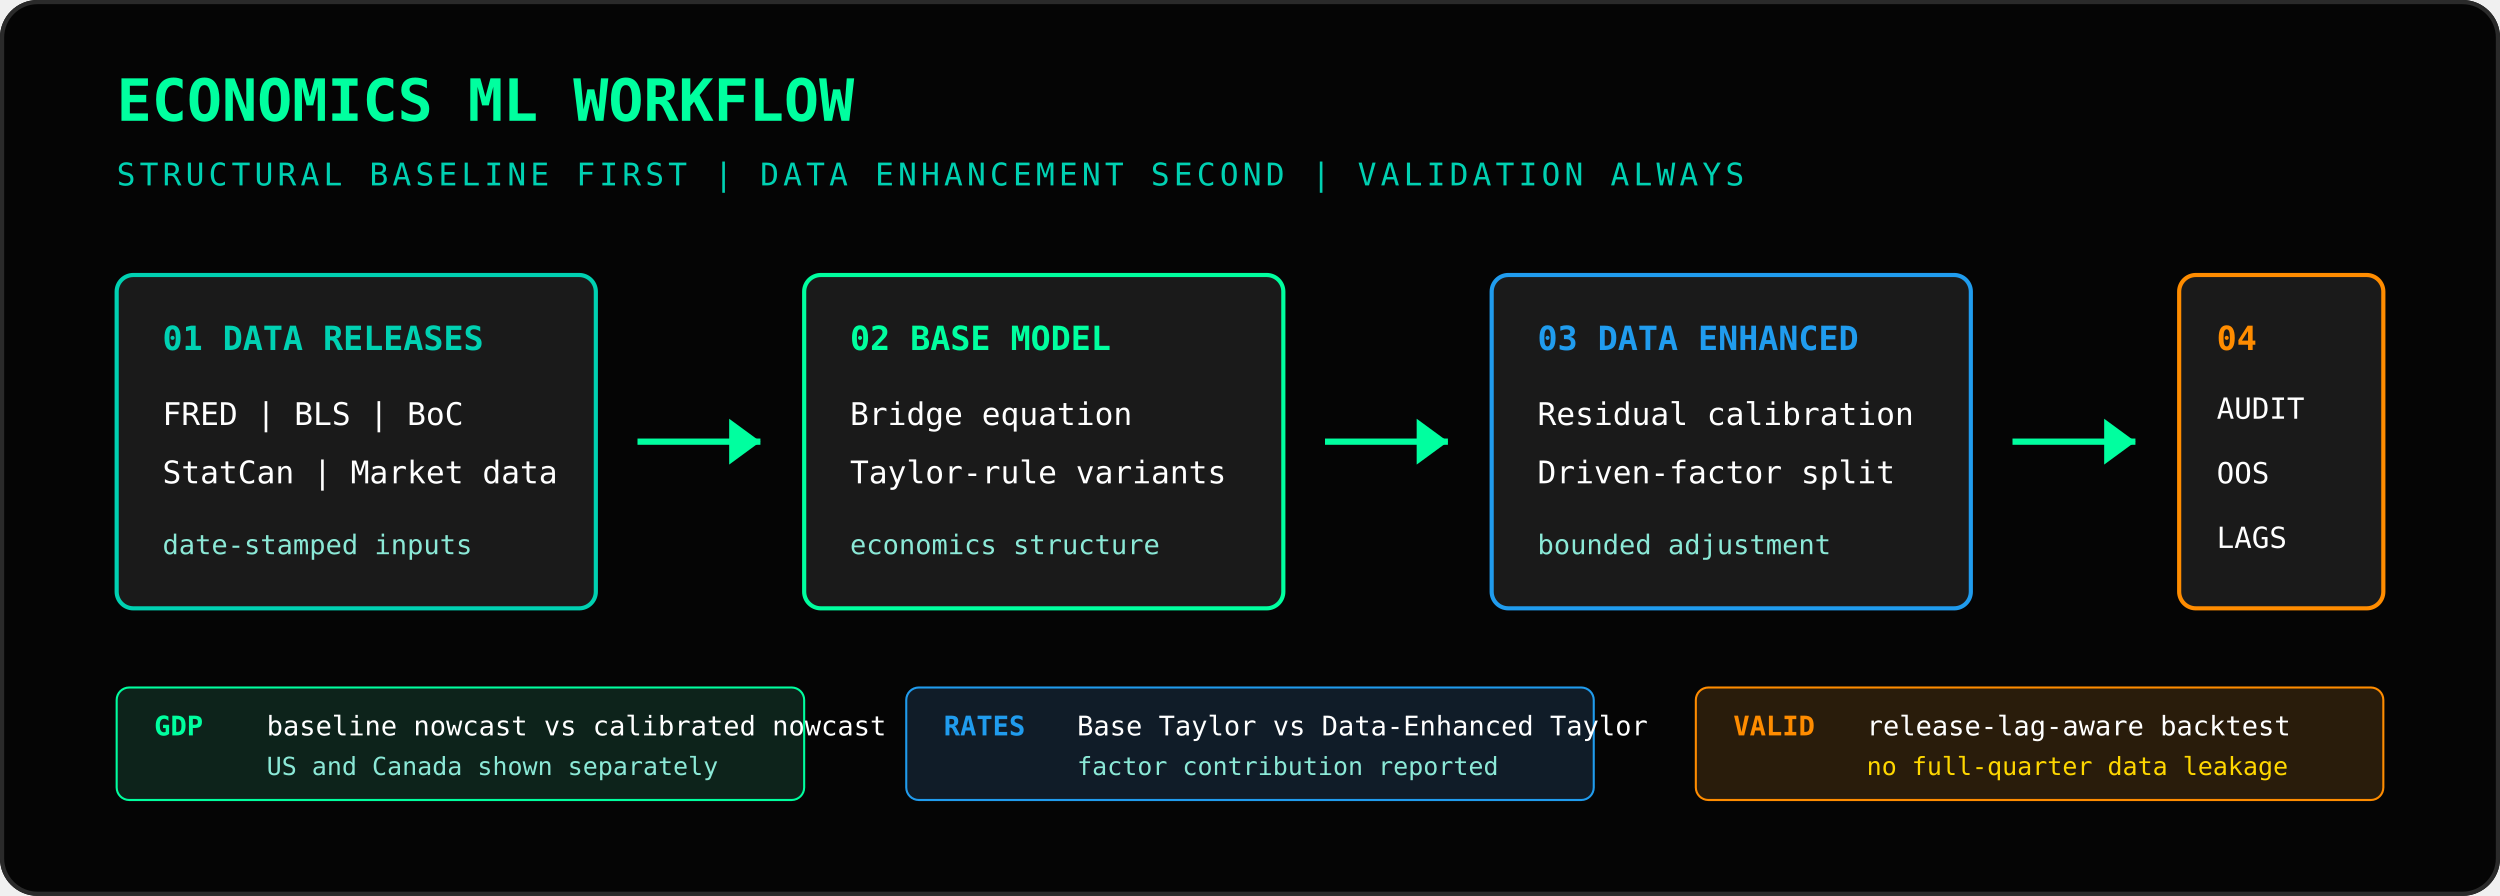
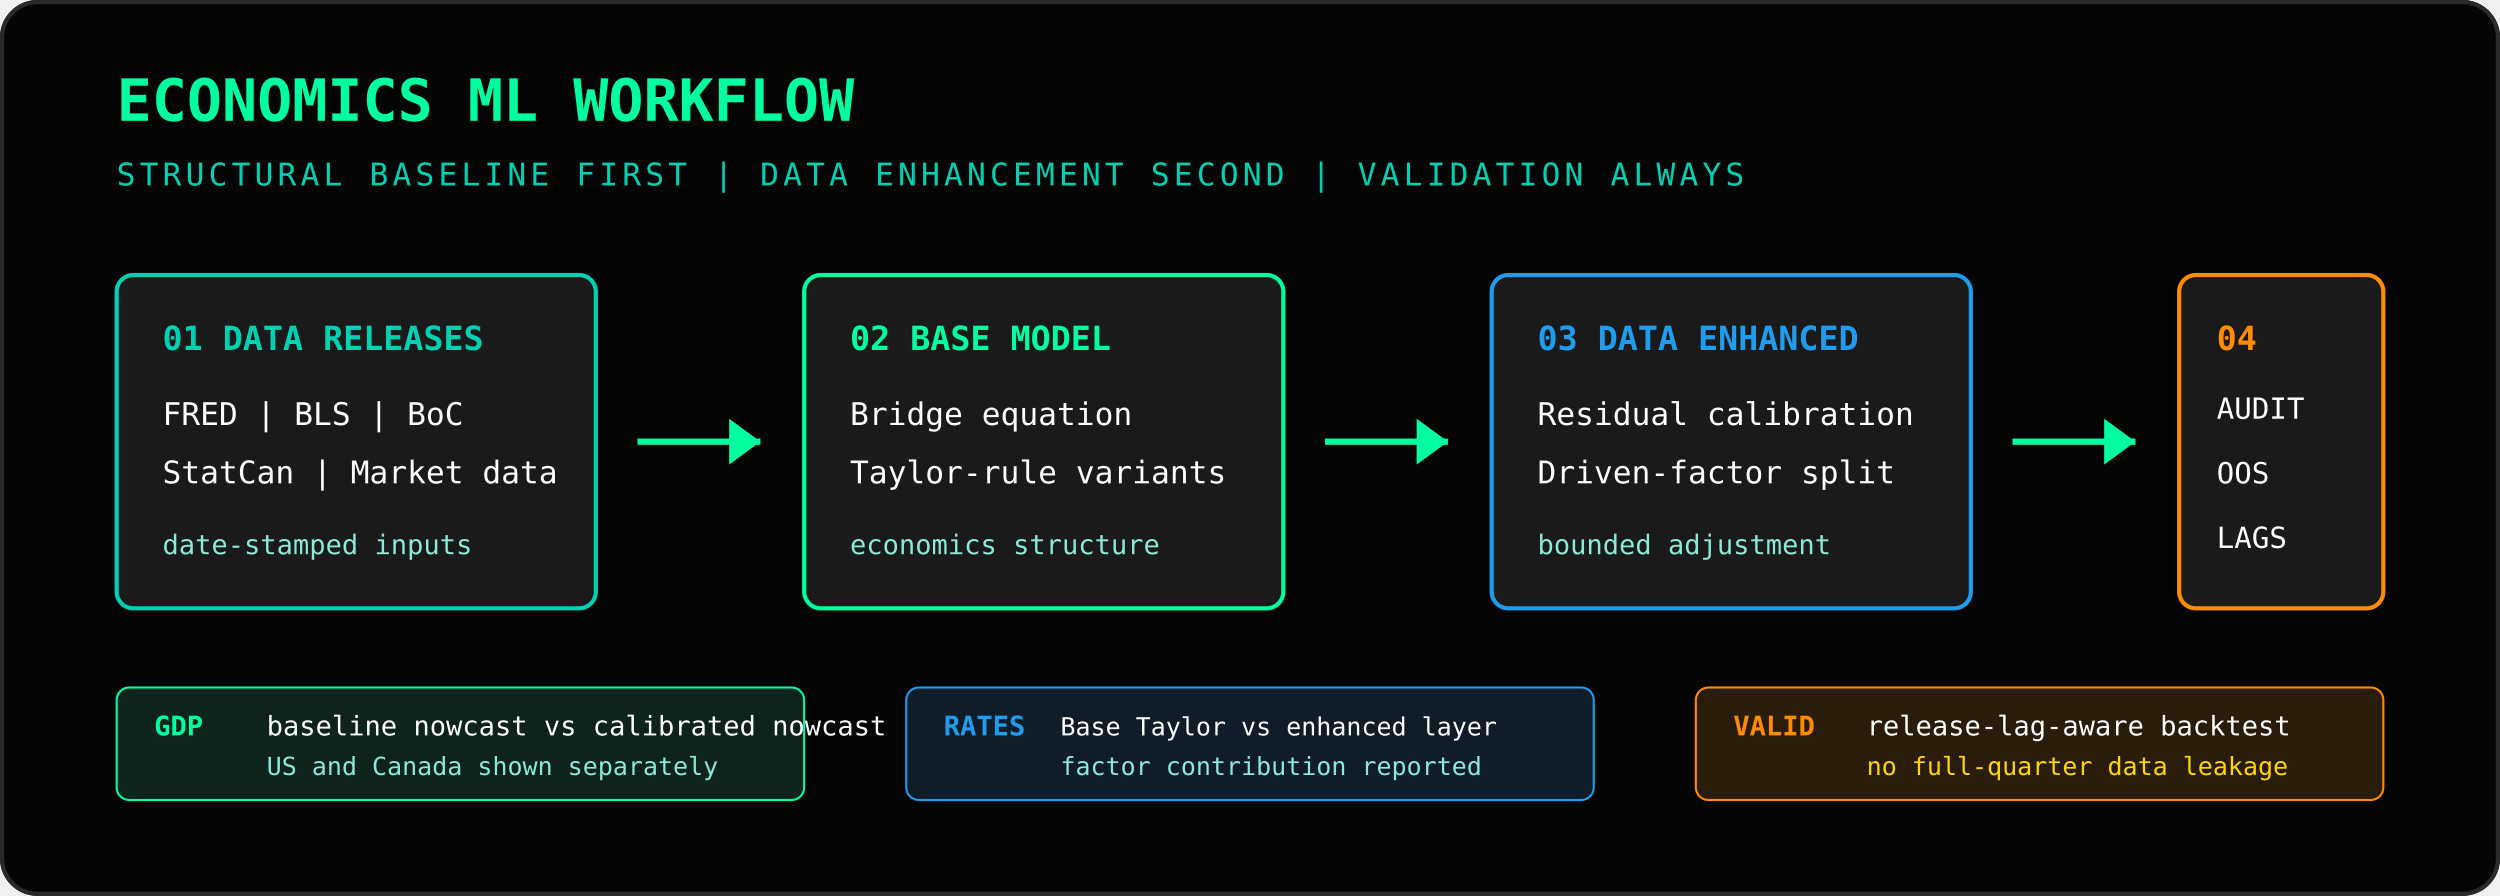
<svg xmlns="http://www.w3.org/2000/svg" width="1200" height="430" viewBox="0 0 1200 430" fill="none">
  <rect width="1200" height="430" rx="18" fill="#050505" />
  <rect x="1" y="1" width="1198" height="428" rx="17" stroke="#2A2A2A" stroke-width="2" />
  <text x="56" y="58" fill="#00FF9F" font-family="Consolas, monospace" font-size="28" font-weight="700">ECONOMICS ML WORKFLOW</text>
  <text x="56" y="89" fill="#00D1B2" font-family="Consolas, monospace" font-size="15" letter-spacing="2">STRUCTURAL BASELINE FIRST | DATA ENHANCEMENT SECOND | VALIDATION ALWAYS</text>
  <g transform="translate(56 132)">
    <rect width="230" height="160" rx="8" fill="#1A1A1A" stroke="#00D1B2" stroke-width="2" />
    <text x="22" y="36" fill="#00D1B2" font-family="Consolas, monospace" font-size="16" font-weight="700">01 DATA RELEASES</text>
    <text x="22" y="72" fill="#FFFFFF" font-family="Consolas, monospace" font-size="15">FRED | BLS | BoC</text>
    <text x="22" y="100" fill="#FFFFFF" font-family="Consolas, monospace" font-size="15">StatCan | Market data</text>
    <text x="22" y="134" fill="#8BE9D7" font-family="Consolas, monospace" font-size="13">date-stamped inputs</text>
  </g>
  <path d="M306 212H365" stroke="#00FF9F" stroke-width="3" />
  <path d="M365 212L350 201V223L365 212Z" fill="#00FF9F" />
  <g transform="translate(386 132)">
    <rect width="230" height="160" rx="8" fill="#1A1A1A" stroke="#00FF9F" stroke-width="2" />
    <text x="22" y="36" fill="#00FF9F" font-family="Consolas, monospace" font-size="16" font-weight="700">02 BASE MODEL</text>
    <text x="22" y="72" fill="#FFFFFF" font-family="Consolas, monospace" font-size="15">Bridge equation</text>
    <text x="22" y="100" fill="#FFFFFF" font-family="Consolas, monospace" font-size="15">Taylor-rule variants</text>
    <text x="22" y="134" fill="#8BE9D7" font-family="Consolas, monospace" font-size="13">economics structure</text>
  </g>
  <path d="M636 212H695" stroke="#00FF9F" stroke-width="3" />
  <path d="M695 212L680 201V223L695 212Z" fill="#00FF9F" />
  <g transform="translate(716 132)">
    <rect width="230" height="160" rx="8" fill="#1A1A1A" stroke="#209CEE" stroke-width="2" />
    <text x="22" y="36" fill="#209CEE" font-family="Consolas, monospace" font-size="16" font-weight="700">03 DATA ENHANCED</text>
    <text x="22" y="72" fill="#FFFFFF" font-family="Consolas, monospace" font-size="15">Residual calibration</text>
    <text x="22" y="100" fill="#FFFFFF" font-family="Consolas, monospace" font-size="15">Driven-factor split</text>
    <text x="22" y="134" fill="#8BE9D7" font-family="Consolas, monospace" font-size="13">bounded adjustment</text>
  </g>
  <path d="M966 212H1025" stroke="#00FF9F" stroke-width="3" />
  <path d="M1025 212L1010 201V223L1025 212Z" fill="#00FF9F" />
  <g transform="translate(1046 132)">
    <rect width="98" height="160" rx="8" fill="#1A1A1A" stroke="#FF8C00" stroke-width="2" />
    <text x="18" y="36" fill="#FF8C00" font-family="Consolas, monospace" font-size="16" font-weight="700">04</text>
    <text x="18" y="69" fill="#FFFFFF" font-family="Consolas, monospace" font-size="14">AUDIT</text>
    <text x="18" y="100" fill="#FFFFFF" font-family="Consolas, monospace" font-size="14">OOS</text>
    <text x="18" y="131" fill="#FFFFFF" font-family="Consolas, monospace" font-size="14">LAGS</text>
  </g>
  <g transform="translate(56 330)">
    <rect width="330" height="54" rx="6" fill="#0D231B" stroke="#00FF9F" />
    <text x="18" y="23" fill="#00FF9F" font-family="Consolas, monospace" font-size="13" font-weight="700">GDP</text>
    <text x="72" y="23" fill="#FFFFFF" font-family="Consolas, monospace" font-size="13">baseline nowcast vs calibrated nowcast</text>
    <text x="72" y="42" fill="#8BE9D7" font-family="Consolas, monospace" font-size="12">US and Canada shown separately</text>
  </g>
  <g transform="translate(435 330)">
    <rect width="330" height="54" rx="6" fill="#101C28" stroke="#209CEE" />
    <text x="18" y="23" fill="#209CEE" font-family="Consolas, monospace" font-size="13" font-weight="700">RATES</text>
-     <text x="82" y="23" fill="#FFFFFF" font-family="Consolas, monospace" font-size="13">Base Taylor vs Data-Enhanced Taylor</text>
-     <text x="82" y="42" fill="#8BE9D7" font-family="Consolas, monospace" font-size="12">factor contribution reported</text>
+     <text x="74" y="23" fill="#FFFFFF" font-family="Consolas, monospace" font-size="12">Base Taylor vs enhanced layer</text>
+     <text x="74" y="42" fill="#8BE9D7" font-family="Consolas, monospace" font-size="12">factor contribution reported</text>
  </g>
  <g transform="translate(814 330)">
    <rect width="330" height="54" rx="6" fill="#291C0B" stroke="#FF8C00" />
    <text x="18" y="23" fill="#FF8C00" font-family="Consolas, monospace" font-size="13" font-weight="700">VALID</text>
    <text x="82" y="23" fill="#FFFFFF" font-family="Consolas, monospace" font-size="13">release-lag-aware backtest</text>
    <text x="82" y="42" fill="#FFD700" font-family="Consolas, monospace" font-size="12">no full-quarter data leakage</text>
  </g>
</svg>
